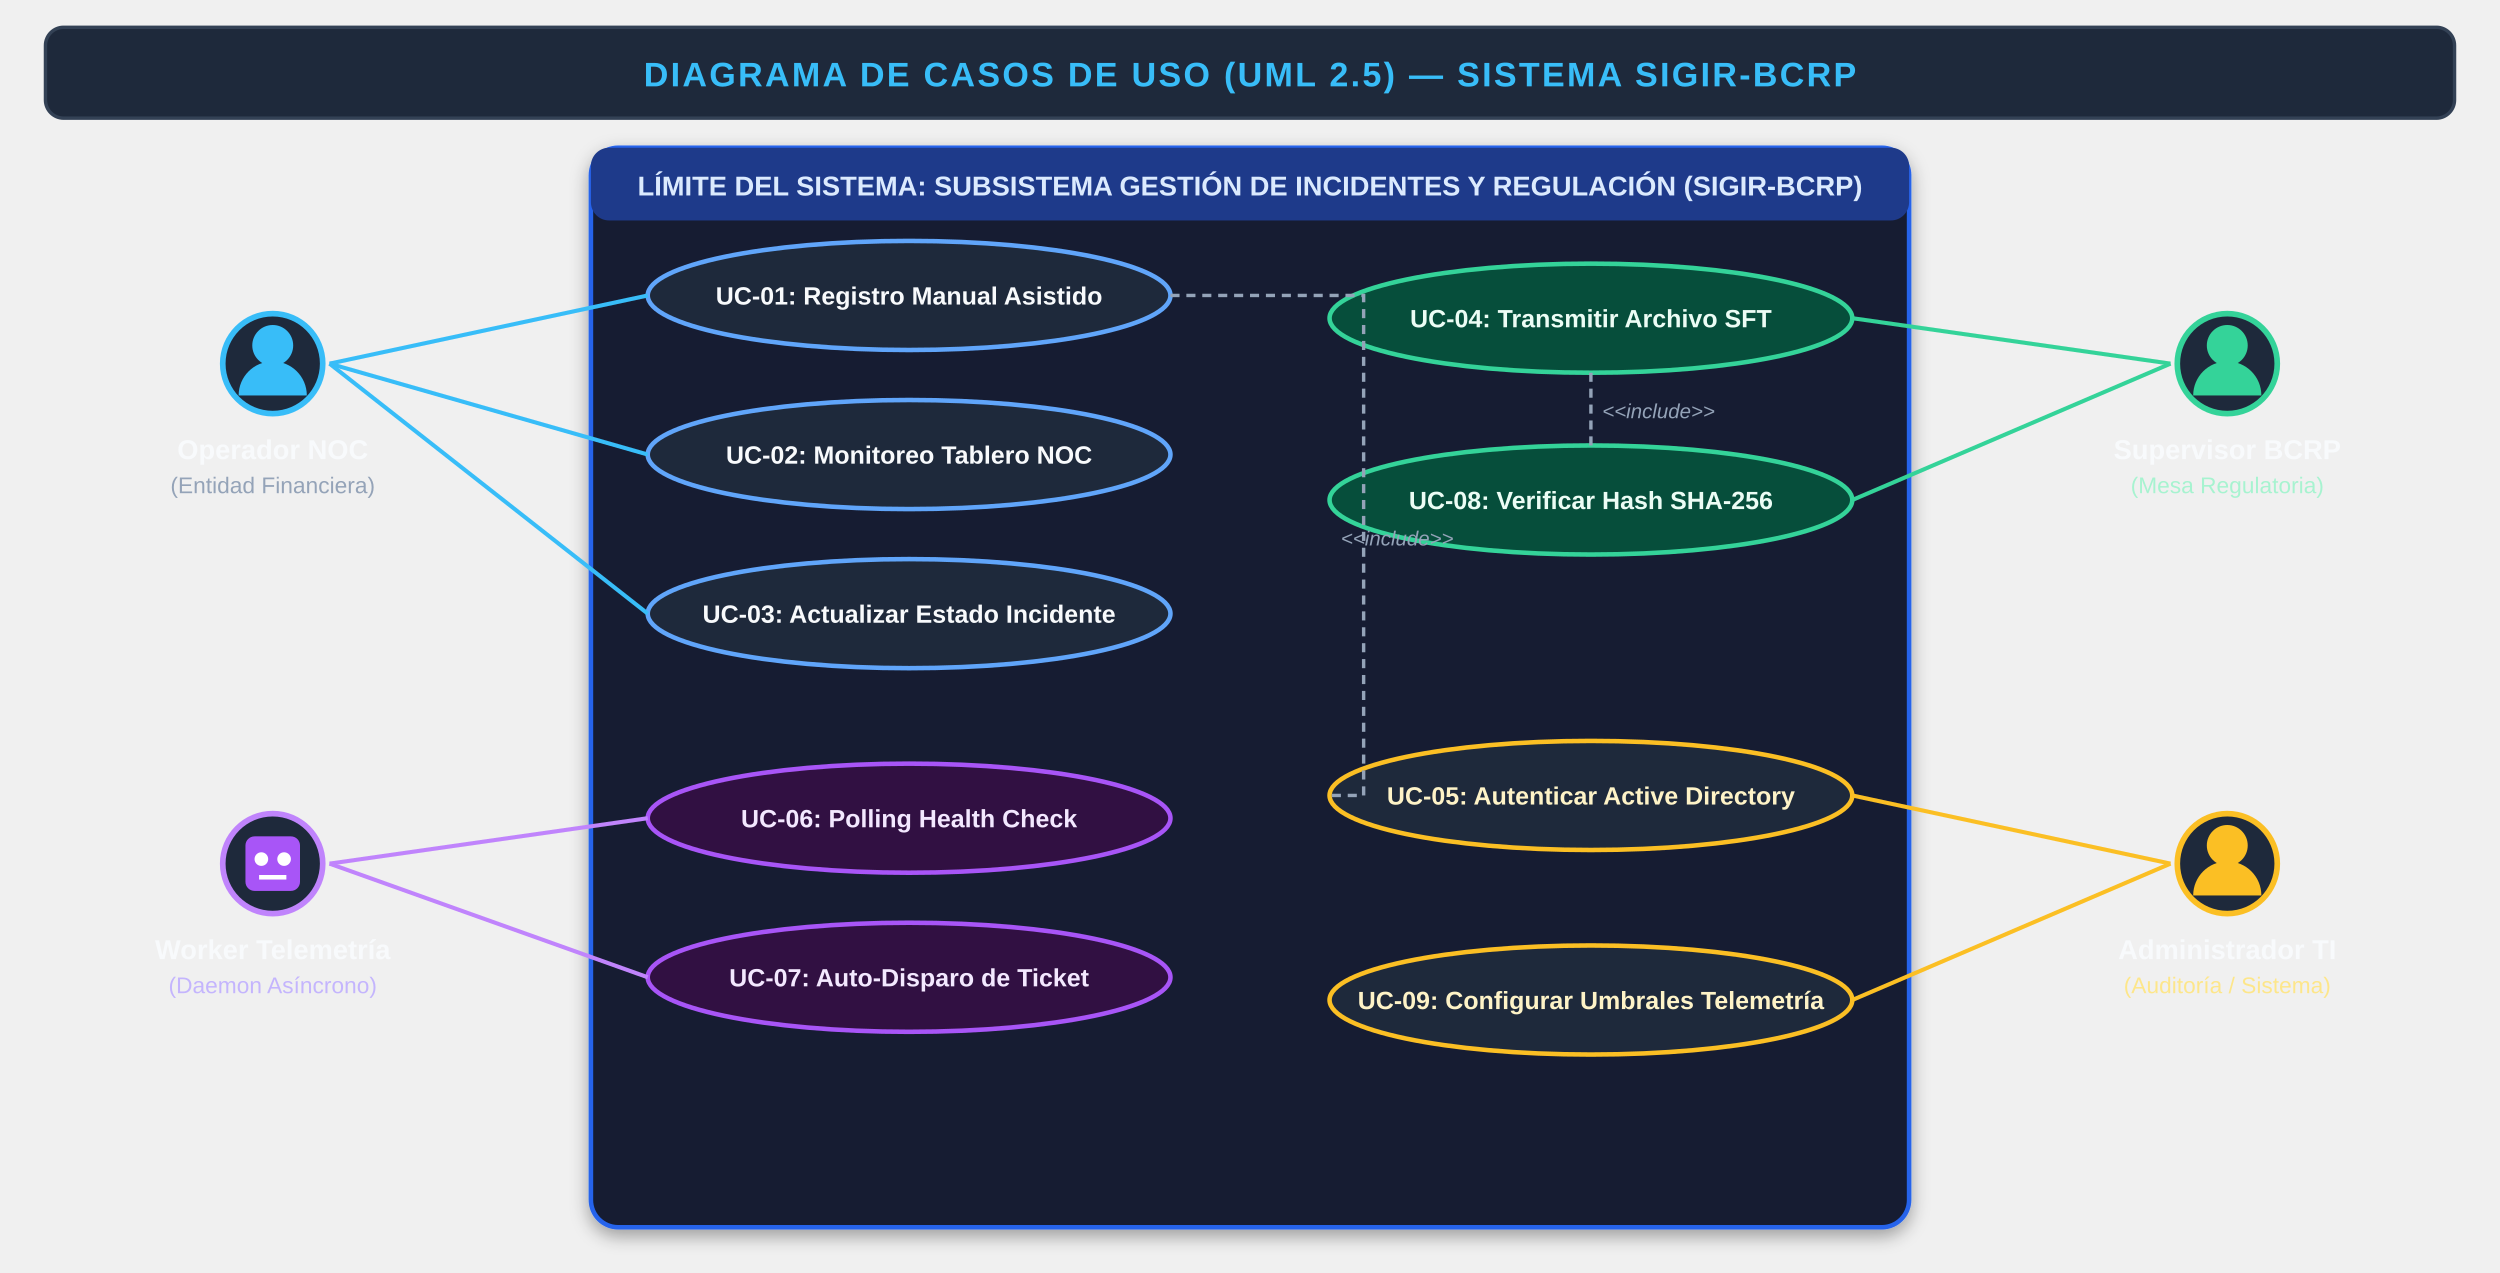
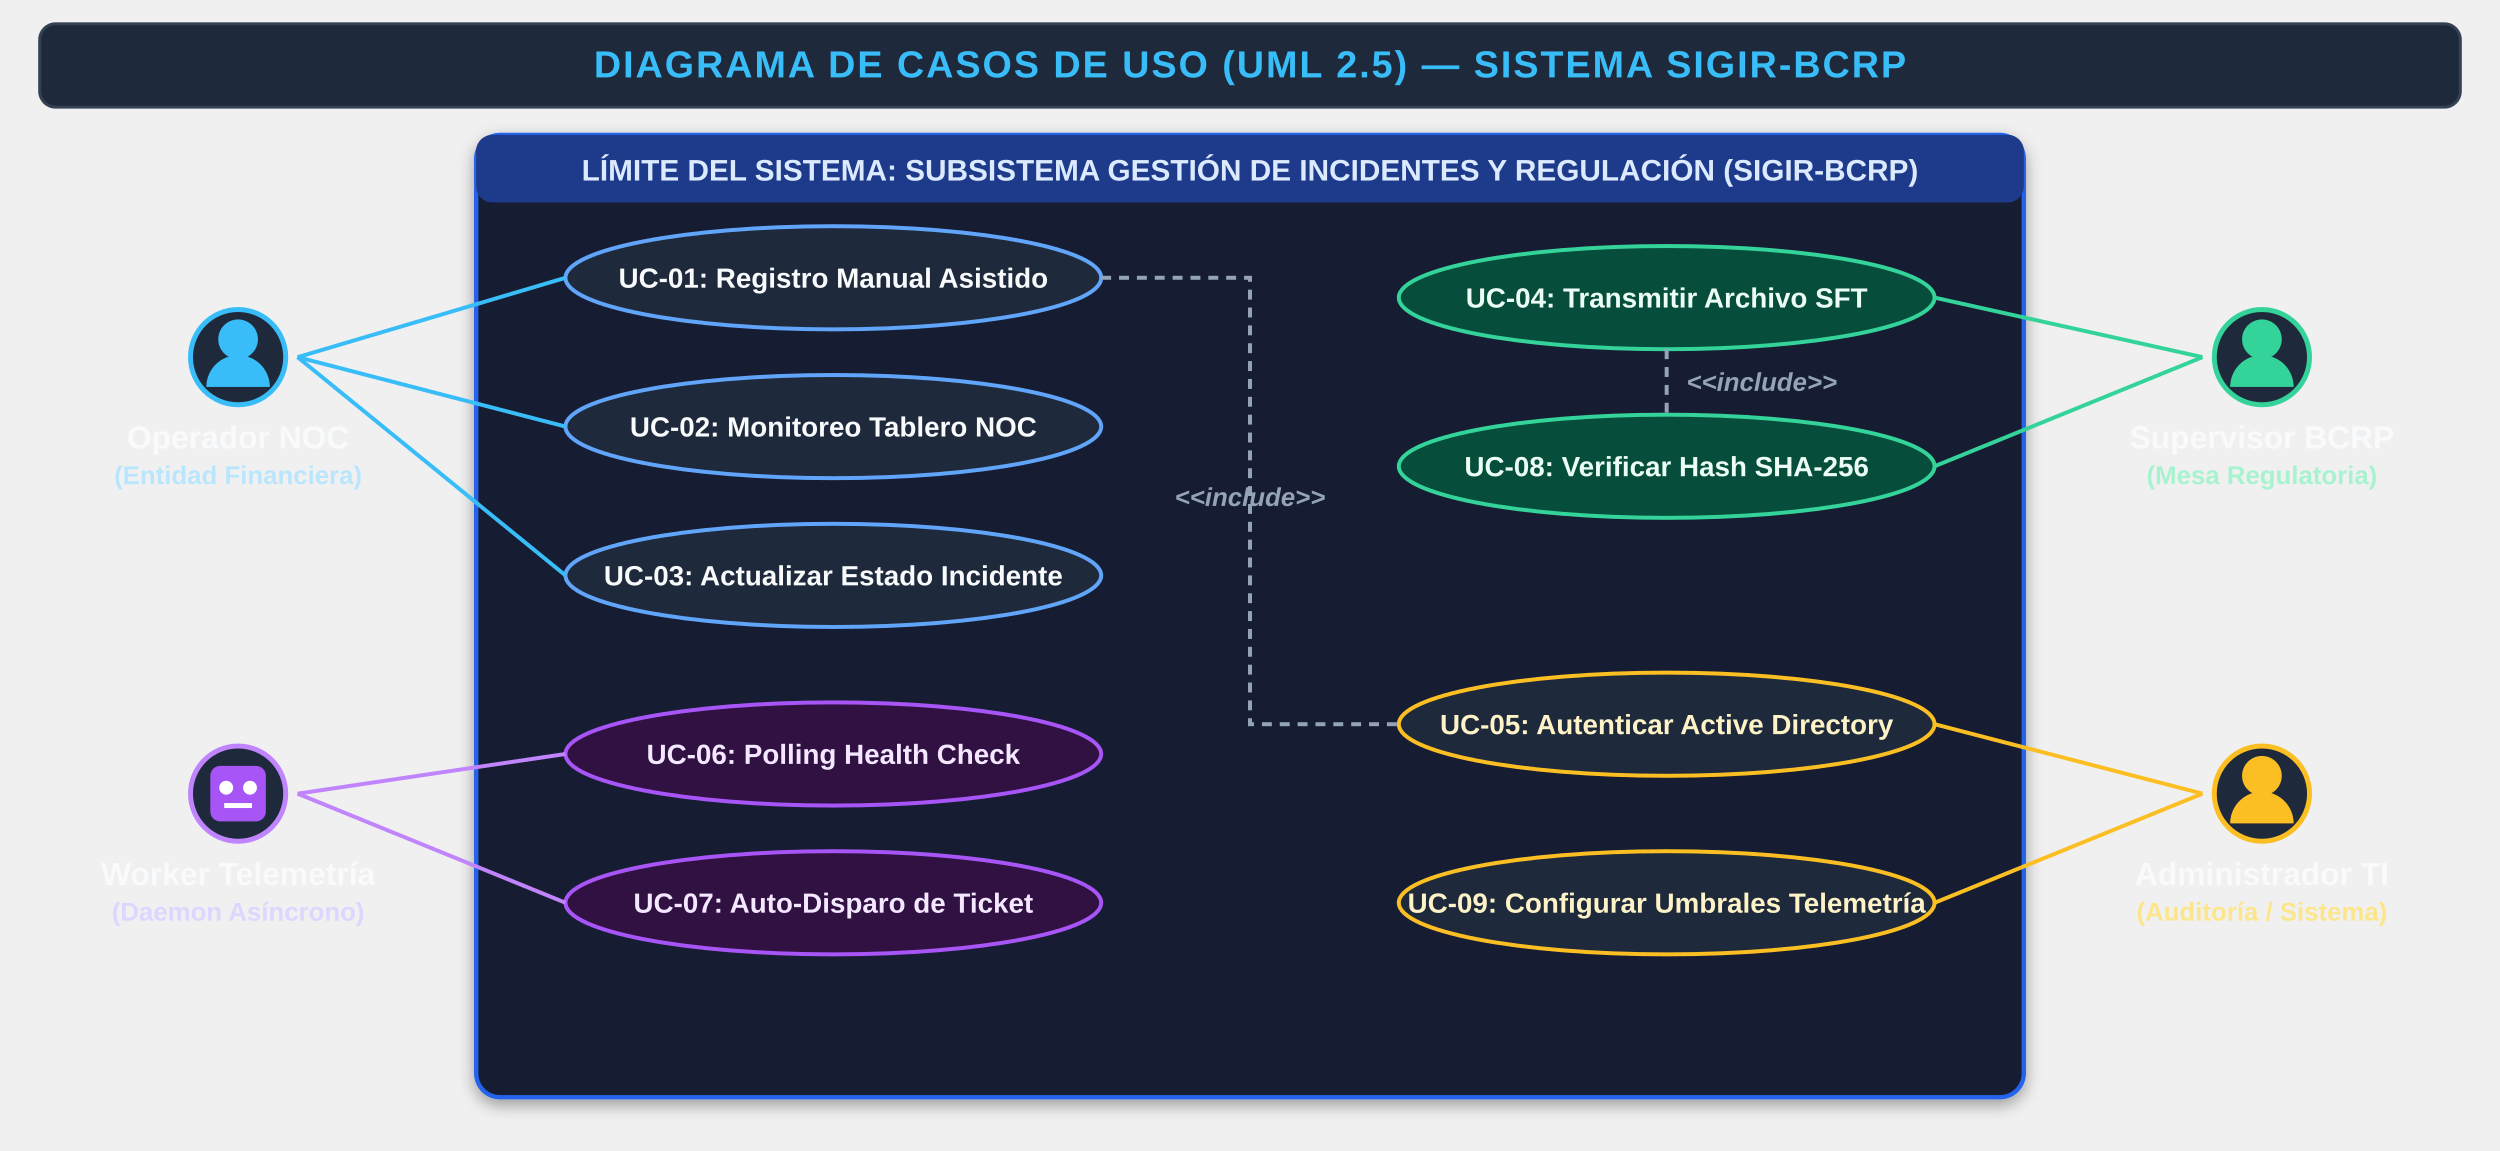
- <svg xmlns="http://www.w3.org/2000/svg" viewBox="0 0 1100 560" width="1100" height="560" style="background:#0F172A; font-family:'Segoe UI', Arial, sans-serif;">
+ <svg xmlns="http://www.w3.org/2000/svg" viewBox="0 0 1260 580" width="1260" height="580" style="background:#0F172A; font-family:'Segoe UI', Arial, sans-serif;">
  <defs>
    <filter id="uc-shadow" x="-5%" y="-5%" width="110%" height="115%">
      <feDropShadow dx="0" dy="3" stdDeviation="4" flood-color="#000000" flood-opacity="0.35" />
    </filter>
  </defs>
-   <rect x="20" y="12" width="1060" height="40" rx="8" fill="#1E293B" stroke="#334155" stroke-width="1.5" />
-   <text x="550" y="38" fill="#38BDF8" font-size="15" font-weight="bold" text-anchor="middle" letter-spacing="1">
+   <rect x="20" y="12" width="1220" height="42" rx="8" fill="#1E293B" stroke="#334155" stroke-width="1.5" />
+   <text x="630" y="39" fill="#38BDF8" font-size="19" font-weight="bold" text-anchor="middle" letter-spacing="1">
    DIAGRAMA DE CASOS DE USO (UML 2.5) — SISTEMA SIGIR-BCRP
  </text>
-   <rect x="260" y="65" width="580" height="475" rx="12" fill="#131D33" stroke="#2563EB" stroke-width="2" filter="url(#uc-shadow)" />
-   <rect x="260" y="65" width="580" height="32" rx="8" fill="#1E3A8A" />
-   <text x="550" y="86" fill="#DBEAFE" font-size="12" font-weight="bold" text-anchor="middle">
+   <rect x="240" y="68" width="780" height="485" rx="12" fill="#131D33" stroke="#2563EB" stroke-width="2.2" filter="url(#uc-shadow)" />
+   <rect x="240" y="68" width="780" height="34" rx="8" fill="#1E3A8A" />
+   <text x="630" y="91" fill="#DBEAFE" font-size="15" font-weight="bold" text-anchor="middle">
    LÍMITE DEL SISTEMA: SUBSISTEMA GESTIÓN DE INCIDENTES Y REGULACIÓN (SIGIR-BCRP)
  </text>
-   <circle cx="120" cy="160" r="22" fill="#1E293B" stroke="#38BDF8" stroke-width="2.5" />
-   <circle cx="120" cy="152" r="9" fill="#38BDF8" />
-   <path d="M 105 174 A 15 15 0 0 1 135 174" fill="#38BDF8" />
-   <text x="120" y="202" fill="#F8FAFC" font-size="12" font-weight="bold" text-anchor="middle">Operador NOC</text>
-   <text x="120" y="217" fill="#94A3B8" font-size="10" text-anchor="middle">(Entidad Financiera)</text>
-   <circle cx="120" cy="380" r="22" fill="#1E293B" stroke="#C084FC" stroke-width="2.5" />
-   <rect x="108" y="368" width="24" height="24" rx="4" fill="#A855F7" />
-   <circle cx="115" cy="378" r="3" fill="#FFFFFF" />
-   <circle cx="125" cy="378" r="3" fill="#FFFFFF" />
-   <line x1="114" y1="386" x2="126" y2="386" stroke="#FFFFFF" stroke-width="2" />
-   <text x="120" y="422" fill="#F8FAFC" font-size="12" font-weight="bold" text-anchor="middle">Worker Telemetría</text>
-   <text x="120" y="437" fill="#C4B5FD" font-size="10" text-anchor="middle">(Daemon Asíncrono)</text>
-   <circle cx="980" cy="160" r="22" fill="#1E293B" stroke="#34D399" stroke-width="2.5" />
-   <circle cx="980" cy="152" r="9" fill="#34D399" />
-   <path d="M 965 174 A 15 15 0 0 1 995 174" fill="#34D399" />
-   <text x="980" y="202" fill="#F8FAFC" font-size="12" font-weight="bold" text-anchor="middle">Supervisor BCRP</text>
-   <text x="980" y="217" fill="#A7F3D0" font-size="10" text-anchor="middle">(Mesa Regulatoria)</text>
-   <circle cx="980" cy="380" r="22" fill="#1E293B" stroke="#FBBF24" stroke-width="2.5" />
-   <circle cx="980" cy="372" r="9" fill="#FBBF24" />
-   <path d="M 965 394 A 15 15 0 0 1 995 394" fill="#FBBF24" />
-   <text x="980" y="422" fill="#F8FAFC" font-size="12" font-weight="bold" text-anchor="middle">Administrador TI</text>
-   <text x="980" y="437" fill="#FDE68A" font-size="10" text-anchor="middle">(Auditoría / Sistema)</text>
-   <ellipse cx="400" cy="130" rx="115" ry="24" fill="#1E293B" stroke="#60A5FA" stroke-width="2" />
-   <text x="400" y="134" fill="#F8FAFC" font-size="11" font-weight="bold" text-anchor="middle">UC-01: Registro Manual Asistido</text>
-   <ellipse cx="400" cy="200" rx="115" ry="24" fill="#1E293B" stroke="#60A5FA" stroke-width="2" />
-   <text x="400" y="204" fill="#F8FAFC" font-size="11" font-weight="bold" text-anchor="middle">UC-02: Monitoreo Tablero NOC</text>
-   <ellipse cx="400" cy="270" rx="115" ry="24" fill="#1E293B" stroke="#60A5FA" stroke-width="2" />
-   <text x="400" y="274" fill="#F8FAFC" font-size="11" font-weight="bold" text-anchor="middle">UC-03: Actualizar Estado Incidente</text>
-   <ellipse cx="400" cy="360" rx="115" ry="24" fill="#311042" stroke="#A855F7" stroke-width="2" />
-   <text x="400" y="364" fill="#F3E8FF" font-size="11" font-weight="bold" text-anchor="middle">UC-06: Polling Health Check</text>
-   <ellipse cx="400" cy="430" rx="115" ry="24" fill="#311042" stroke="#A855F7" stroke-width="2" />
-   <text x="400" y="434" fill="#F3E8FF" font-size="11" font-weight="bold" text-anchor="middle">UC-07: Auto-Disparo de Ticket</text>
-   <ellipse cx="700" cy="140" rx="115" ry="24" fill="#064E3B" stroke="#34D399" stroke-width="2" />
-   <text x="700" y="144" fill="#ECFDF5" font-size="11" font-weight="bold" text-anchor="middle">UC-04: Transmitir Archivo SFT</text>
-   <ellipse cx="700" cy="220" rx="115" ry="24" fill="#064E3B" stroke="#34D399" stroke-width="2" />
-   <text x="700" y="224" fill="#ECFDF5" font-size="11" font-weight="bold" text-anchor="middle">UC-08: Verificar Hash SHA-256</text>
-   <ellipse cx="700" cy="350" rx="115" ry="24" fill="#1E293B" stroke="#FBBF24" stroke-width="2" />
-   <text x="700" y="354" fill="#FEF3C7" font-size="11" font-weight="bold" text-anchor="middle">UC-05: Autenticar Active Directory</text>
-   <ellipse cx="700" cy="440" rx="115" ry="24" fill="#1E293B" stroke="#FBBF24" stroke-width="2" />
-   <text x="700" y="444" fill="#FEF3C7" font-size="11" font-weight="bold" text-anchor="middle">UC-09: Configurar Umbrales Telemetría</text>
-   <line x1="145" y1="160" x2="285" y2="130" stroke="#38BDF8" stroke-width="1.8" />
-   <line x1="145" y1="160" x2="285" y2="200" stroke="#38BDF8" stroke-width="1.8" />
-   <line x1="145" y1="160" x2="285" y2="270" stroke="#38BDF8" stroke-width="1.8" />
-   <line x1="145" y1="380" x2="285" y2="360" stroke="#C084FC" stroke-width="1.8" />
-   <line x1="145" y1="380" x2="285" y2="430" stroke="#C084FC" stroke-width="1.8" />
-   <line x1="955" y1="160" x2="815" y2="140" stroke="#34D399" stroke-width="1.8" />
-   <line x1="955" y1="160" x2="815" y2="220" stroke="#34D399" stroke-width="1.8" />
-   <line x1="955" y1="380" x2="815" y2="350" stroke="#FBBF24" stroke-width="1.8" />
-   <line x1="955" y1="380" x2="815" y2="440" stroke="#FBBF24" stroke-width="1.8" />
-   <path d="M 515 130 L 600 130 L 600 350 L 585 350" fill="none" stroke="#94A3B8" stroke-width="1.5" stroke-dasharray="4,3" />
-   <text x="590" y="240" fill="#94A3B8" font-size="9" font-style="italic">&lt;&lt;include&gt;&gt;</text>
-   <line x1="700" y1="164" x2="700" y2="196" stroke="#94A3B8" stroke-width="1.5" stroke-dasharray="4,3" />
-   <text x="705" y="184" fill="#94A3B8" font-size="9" font-style="italic">&lt;&lt;include&gt;&gt;</text>
+   <circle cx="120" cy="180" r="24" fill="#1E293B" stroke="#38BDF8" stroke-width="2.5" />
+   <circle cx="120" cy="171" r="10" fill="#38BDF8" />
+   <path d="M 104 195 A 16 16 0 0 1 136 195" fill="#38BDF8" />
+   <text x="120" y="226" fill="#F8FAFC" font-size="16" font-weight="bold" text-anchor="middle">Operador NOC</text>
+   <text x="120" y="244" fill="#BAE6FD" font-size="13" font-weight="bold" text-anchor="middle">(Entidad Financiera)</text>
+   <circle cx="120" cy="400" r="24" fill="#1E293B" stroke="#C084FC" stroke-width="2.5" />
+   <rect x="106" y="386" width="28" height="28" rx="5" fill="#A855F7" />
+   <circle cx="114" cy="397" r="3.5" fill="#FFFFFF" />
+   <circle cx="126" cy="397" r="3.5" fill="#FFFFFF" />
+   <line x1="113" y1="406" x2="127" y2="406" stroke="#FFFFFF" stroke-width="2.5" />
+   <text x="120" y="446" fill="#F8FAFC" font-size="16" font-weight="bold" text-anchor="middle">Worker Telemetría</text>
+   <text x="120" y="464" fill="#DDD6FE" font-size="13" font-weight="bold" text-anchor="middle">(Daemon Asíncrono)</text>
+   <circle cx="1140" cy="180" r="24" fill="#1E293B" stroke="#34D399" stroke-width="2.5" />
+   <circle cx="1140" cy="171" r="10" fill="#34D399" />
+   <path d="M 1124 195 A 16 16 0 0 1 1156 195" fill="#34D399" />
+   <text x="1140" y="226" fill="#F8FAFC" font-size="16" font-weight="bold" text-anchor="middle">Supervisor BCRP</text>
+   <text x="1140" y="244" fill="#A7F3D0" font-size="13" font-weight="bold" text-anchor="middle">(Mesa Regulatoria)</text>
+   <circle cx="1140" cy="400" r="24" fill="#1E293B" stroke="#FBBF24" stroke-width="2.5" />
+   <circle cx="1140" cy="391" r="10" fill="#FBBF24" />
+   <path d="M 1124 415 A 16 16 0 0 1 1156 415" fill="#FBBF24" />
+   <text x="1140" y="446" fill="#F8FAFC" font-size="16" font-weight="bold" text-anchor="middle">Administrador TI</text>
+   <text x="1140" y="464" fill="#FDE68A" font-size="13" font-weight="bold" text-anchor="middle">(Auditoría / Sistema)</text>
+   <ellipse cx="420" cy="140" rx="135" ry="26" fill="#1E293B" stroke="#60A5FA" stroke-width="2" />
+   <text x="420" y="145" fill="#F8FAFC" font-size="14" font-weight="bold" text-anchor="middle">UC-01: Registro Manual Asistido</text>
+   <ellipse cx="420" cy="215" rx="135" ry="26" fill="#1E293B" stroke="#60A5FA" stroke-width="2" />
+   <text x="420" y="220" fill="#F8FAFC" font-size="14" font-weight="bold" text-anchor="middle">UC-02: Monitoreo Tablero NOC</text>
+   <ellipse cx="420" cy="290" rx="135" ry="26" fill="#1E293B" stroke="#60A5FA" stroke-width="2" />
+   <text x="420" y="295" fill="#F8FAFC" font-size="14" font-weight="bold" text-anchor="middle">UC-03: Actualizar Estado Incidente</text>
+   <ellipse cx="420" cy="380" rx="135" ry="26" fill="#311042" stroke="#A855F7" stroke-width="2" />
+   <text x="420" y="385" fill="#F3E8FF" font-size="14" font-weight="bold" text-anchor="middle">UC-06: Polling Health Check</text>
+   <ellipse cx="420" cy="455" rx="135" ry="26" fill="#311042" stroke="#A855F7" stroke-width="2" />
+   <text x="420" y="460" fill="#F3E8FF" font-size="14" font-weight="bold" text-anchor="middle">UC-07: Auto-Disparo de Ticket</text>
+   <ellipse cx="840" cy="150" rx="135" ry="26" fill="#064E3B" stroke="#34D399" stroke-width="2" />
+   <text x="840" y="155" fill="#ECFDF5" font-size="14" font-weight="bold" text-anchor="middle">UC-04: Transmitir Archivo SFT</text>
+   <ellipse cx="840" cy="235" rx="135" ry="26" fill="#064E3B" stroke="#34D399" stroke-width="2" />
+   <text x="840" y="240" fill="#ECFDF5" font-size="14" font-weight="bold" text-anchor="middle">UC-08: Verificar Hash SHA-256</text>
+   <ellipse cx="840" cy="365" rx="135" ry="26" fill="#1E293B" stroke="#FBBF24" stroke-width="2" />
+   <text x="840" y="370" fill="#FEF3C7" font-size="14" font-weight="bold" text-anchor="middle">UC-05: Autenticar Active Directory</text>
+   <ellipse cx="840" cy="455" rx="135" ry="26" fill="#1E293B" stroke="#FBBF24" stroke-width="2" />
+   <text x="840" y="460" fill="#FEF3C7" font-size="14" font-weight="bold" text-anchor="middle">UC-09: Configurar Umbrales Telemetría</text>
+   <line x1="150" y1="180" x2="285" y2="140" stroke="#38BDF8" stroke-width="2" />
+   <line x1="150" y1="180" x2="285" y2="215" stroke="#38BDF8" stroke-width="2" />
+   <line x1="150" y1="180" x2="285" y2="290" stroke="#38BDF8" stroke-width="2" />
+   <line x1="150" y1="400" x2="285" y2="380" stroke="#C084FC" stroke-width="2" />
+   <line x1="150" y1="400" x2="285" y2="455" stroke="#C084FC" stroke-width="2" />
+   <line x1="1110" y1="180" x2="975" y2="150" stroke="#34D399" stroke-width="2" />
+   <line x1="1110" y1="180" x2="975" y2="235" stroke="#34D399" stroke-width="2" />
+   <line x1="1110" y1="400" x2="975" y2="365" stroke="#FBBF24" stroke-width="2" />
+   <line x1="1110" y1="400" x2="975" y2="455" stroke="#FBBF24" stroke-width="2" />
+   <path d="M 555 140 L 630 140 L 630 365 L 705 365" fill="none" stroke="#94A3B8" stroke-width="2" stroke-dasharray="5,4" />
+   <text x="630" y="255" fill="#94A3B8" font-size="13" font-weight="bold" font-style="italic" text-anchor="middle">&lt;&lt;include&gt;&gt;</text>
+   <line x1="840" y1="176" x2="840" y2="209" stroke="#94A3B8" stroke-width="2" stroke-dasharray="5,4" />
+   <text x="850" y="197" fill="#94A3B8" font-size="13" font-weight="bold" font-style="italic">&lt;&lt;include&gt;&gt;</text>
</svg>
